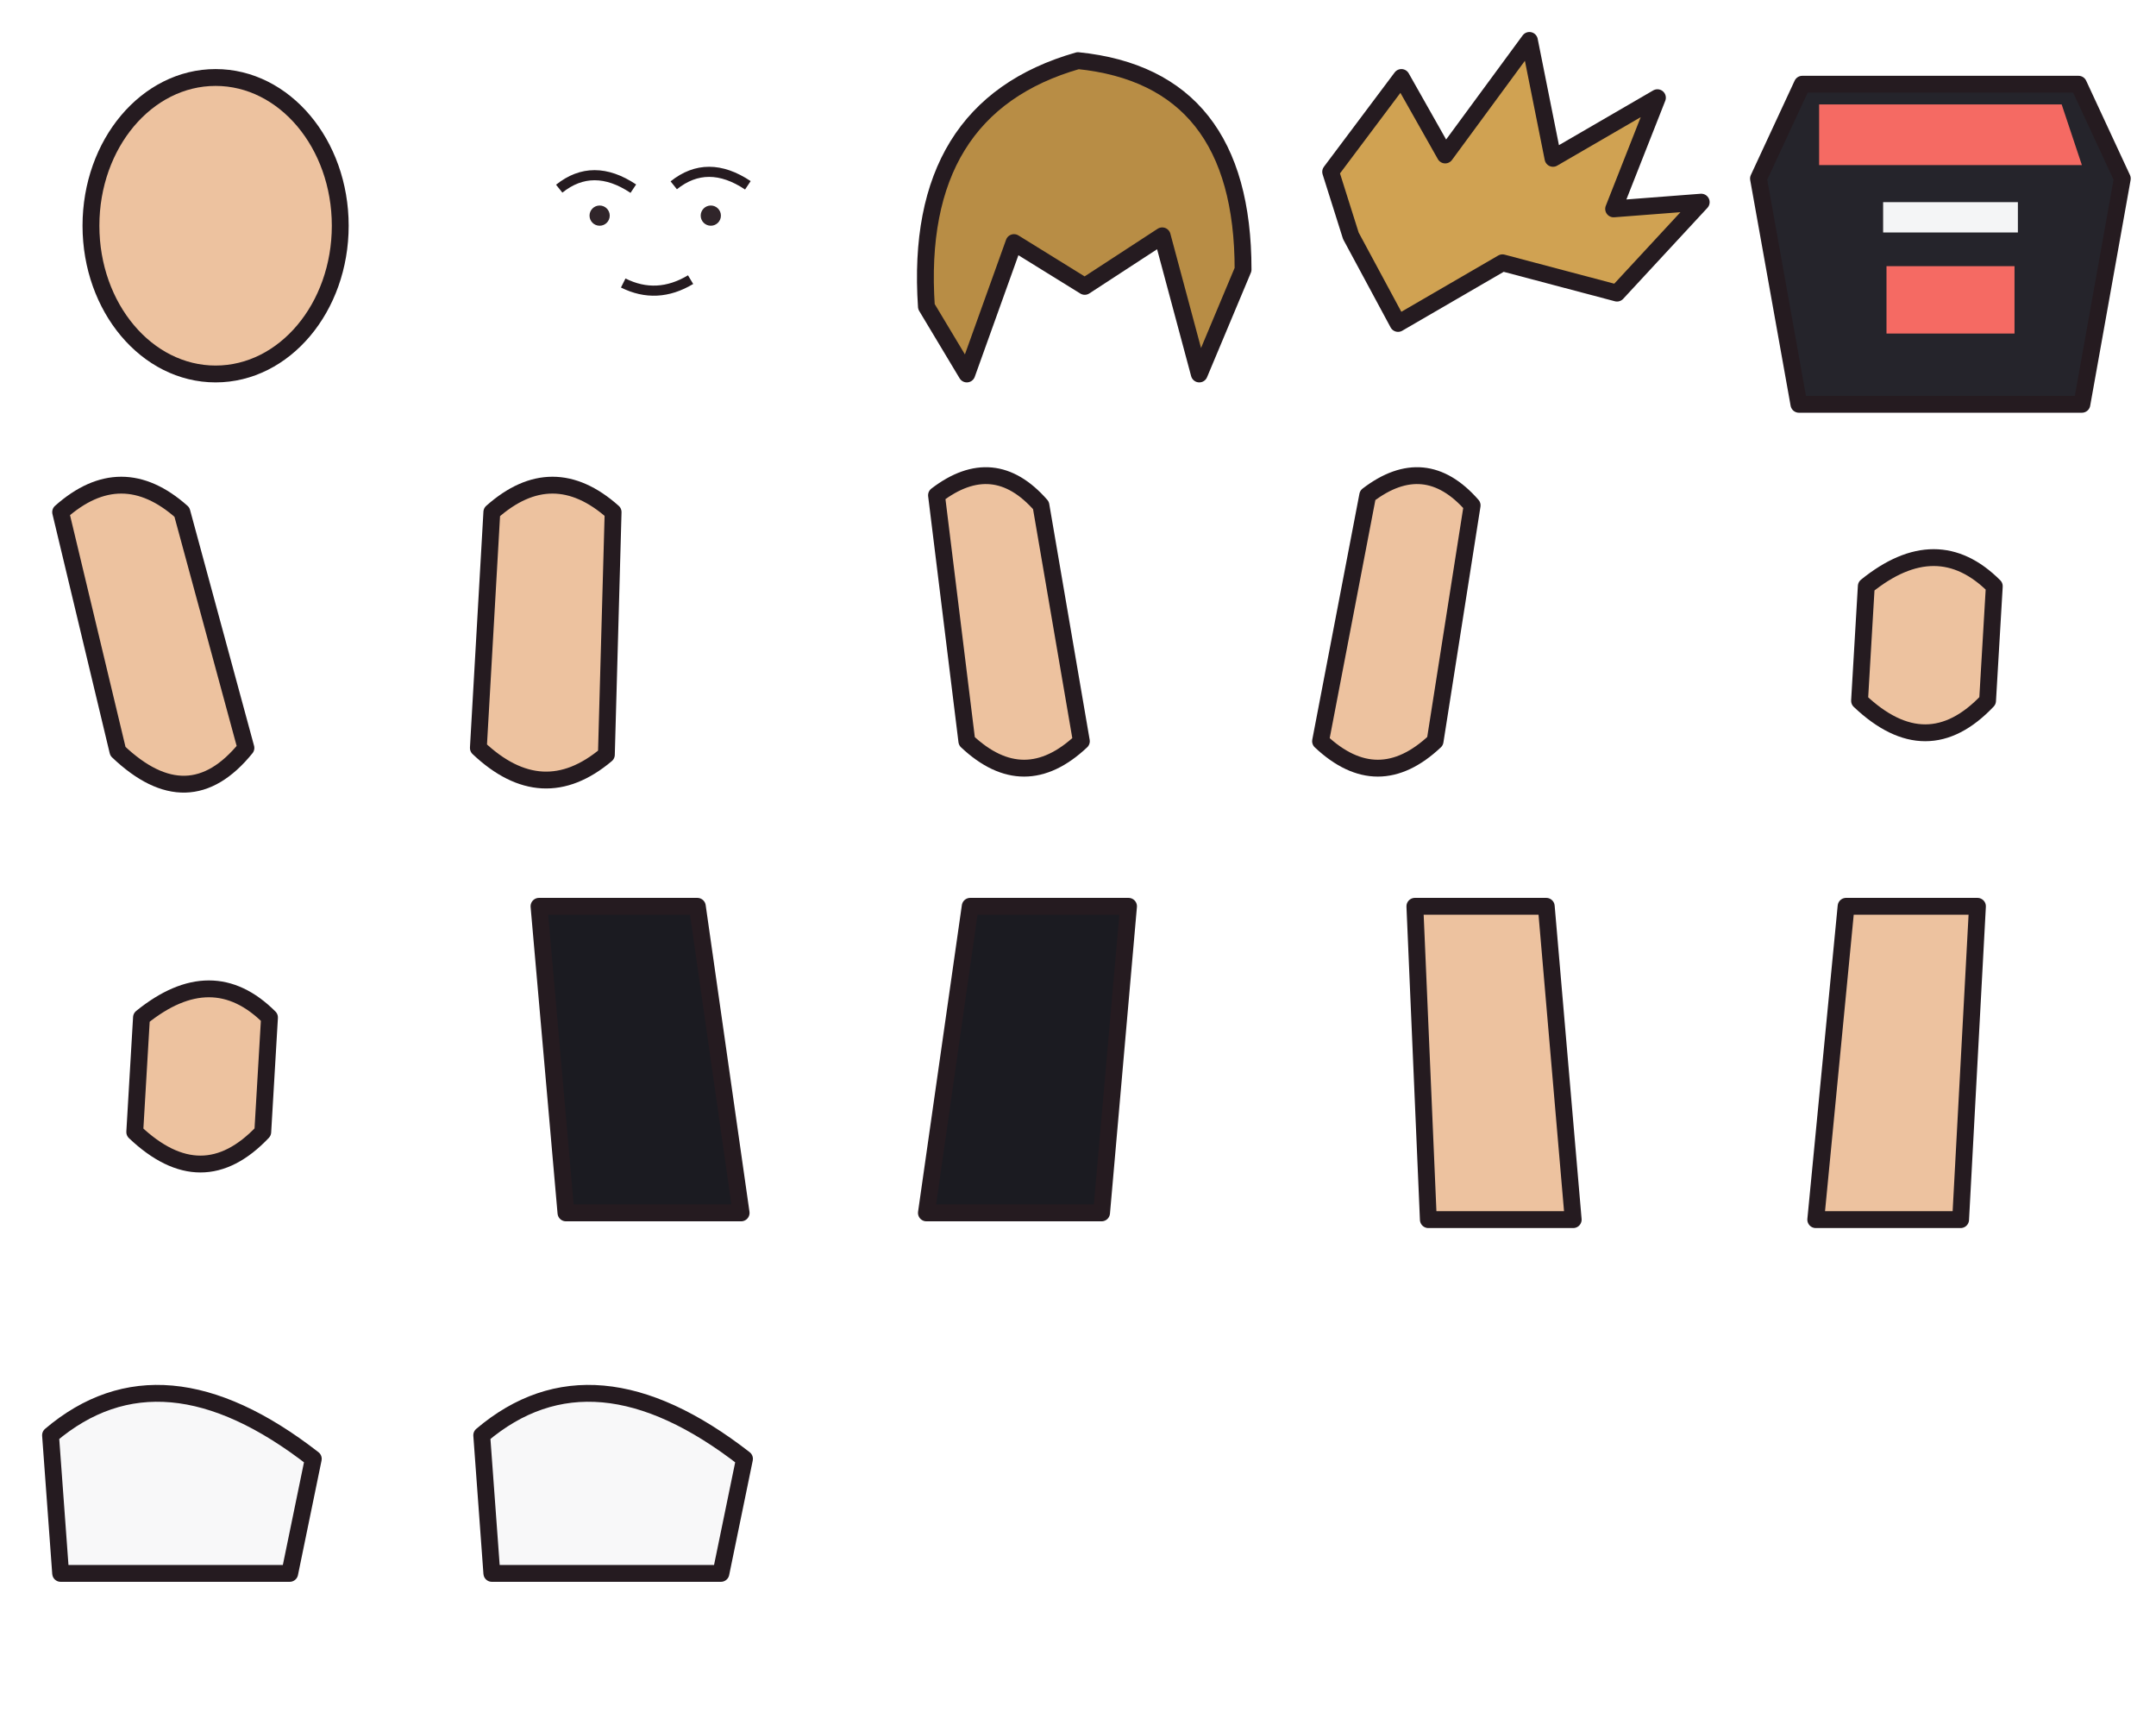
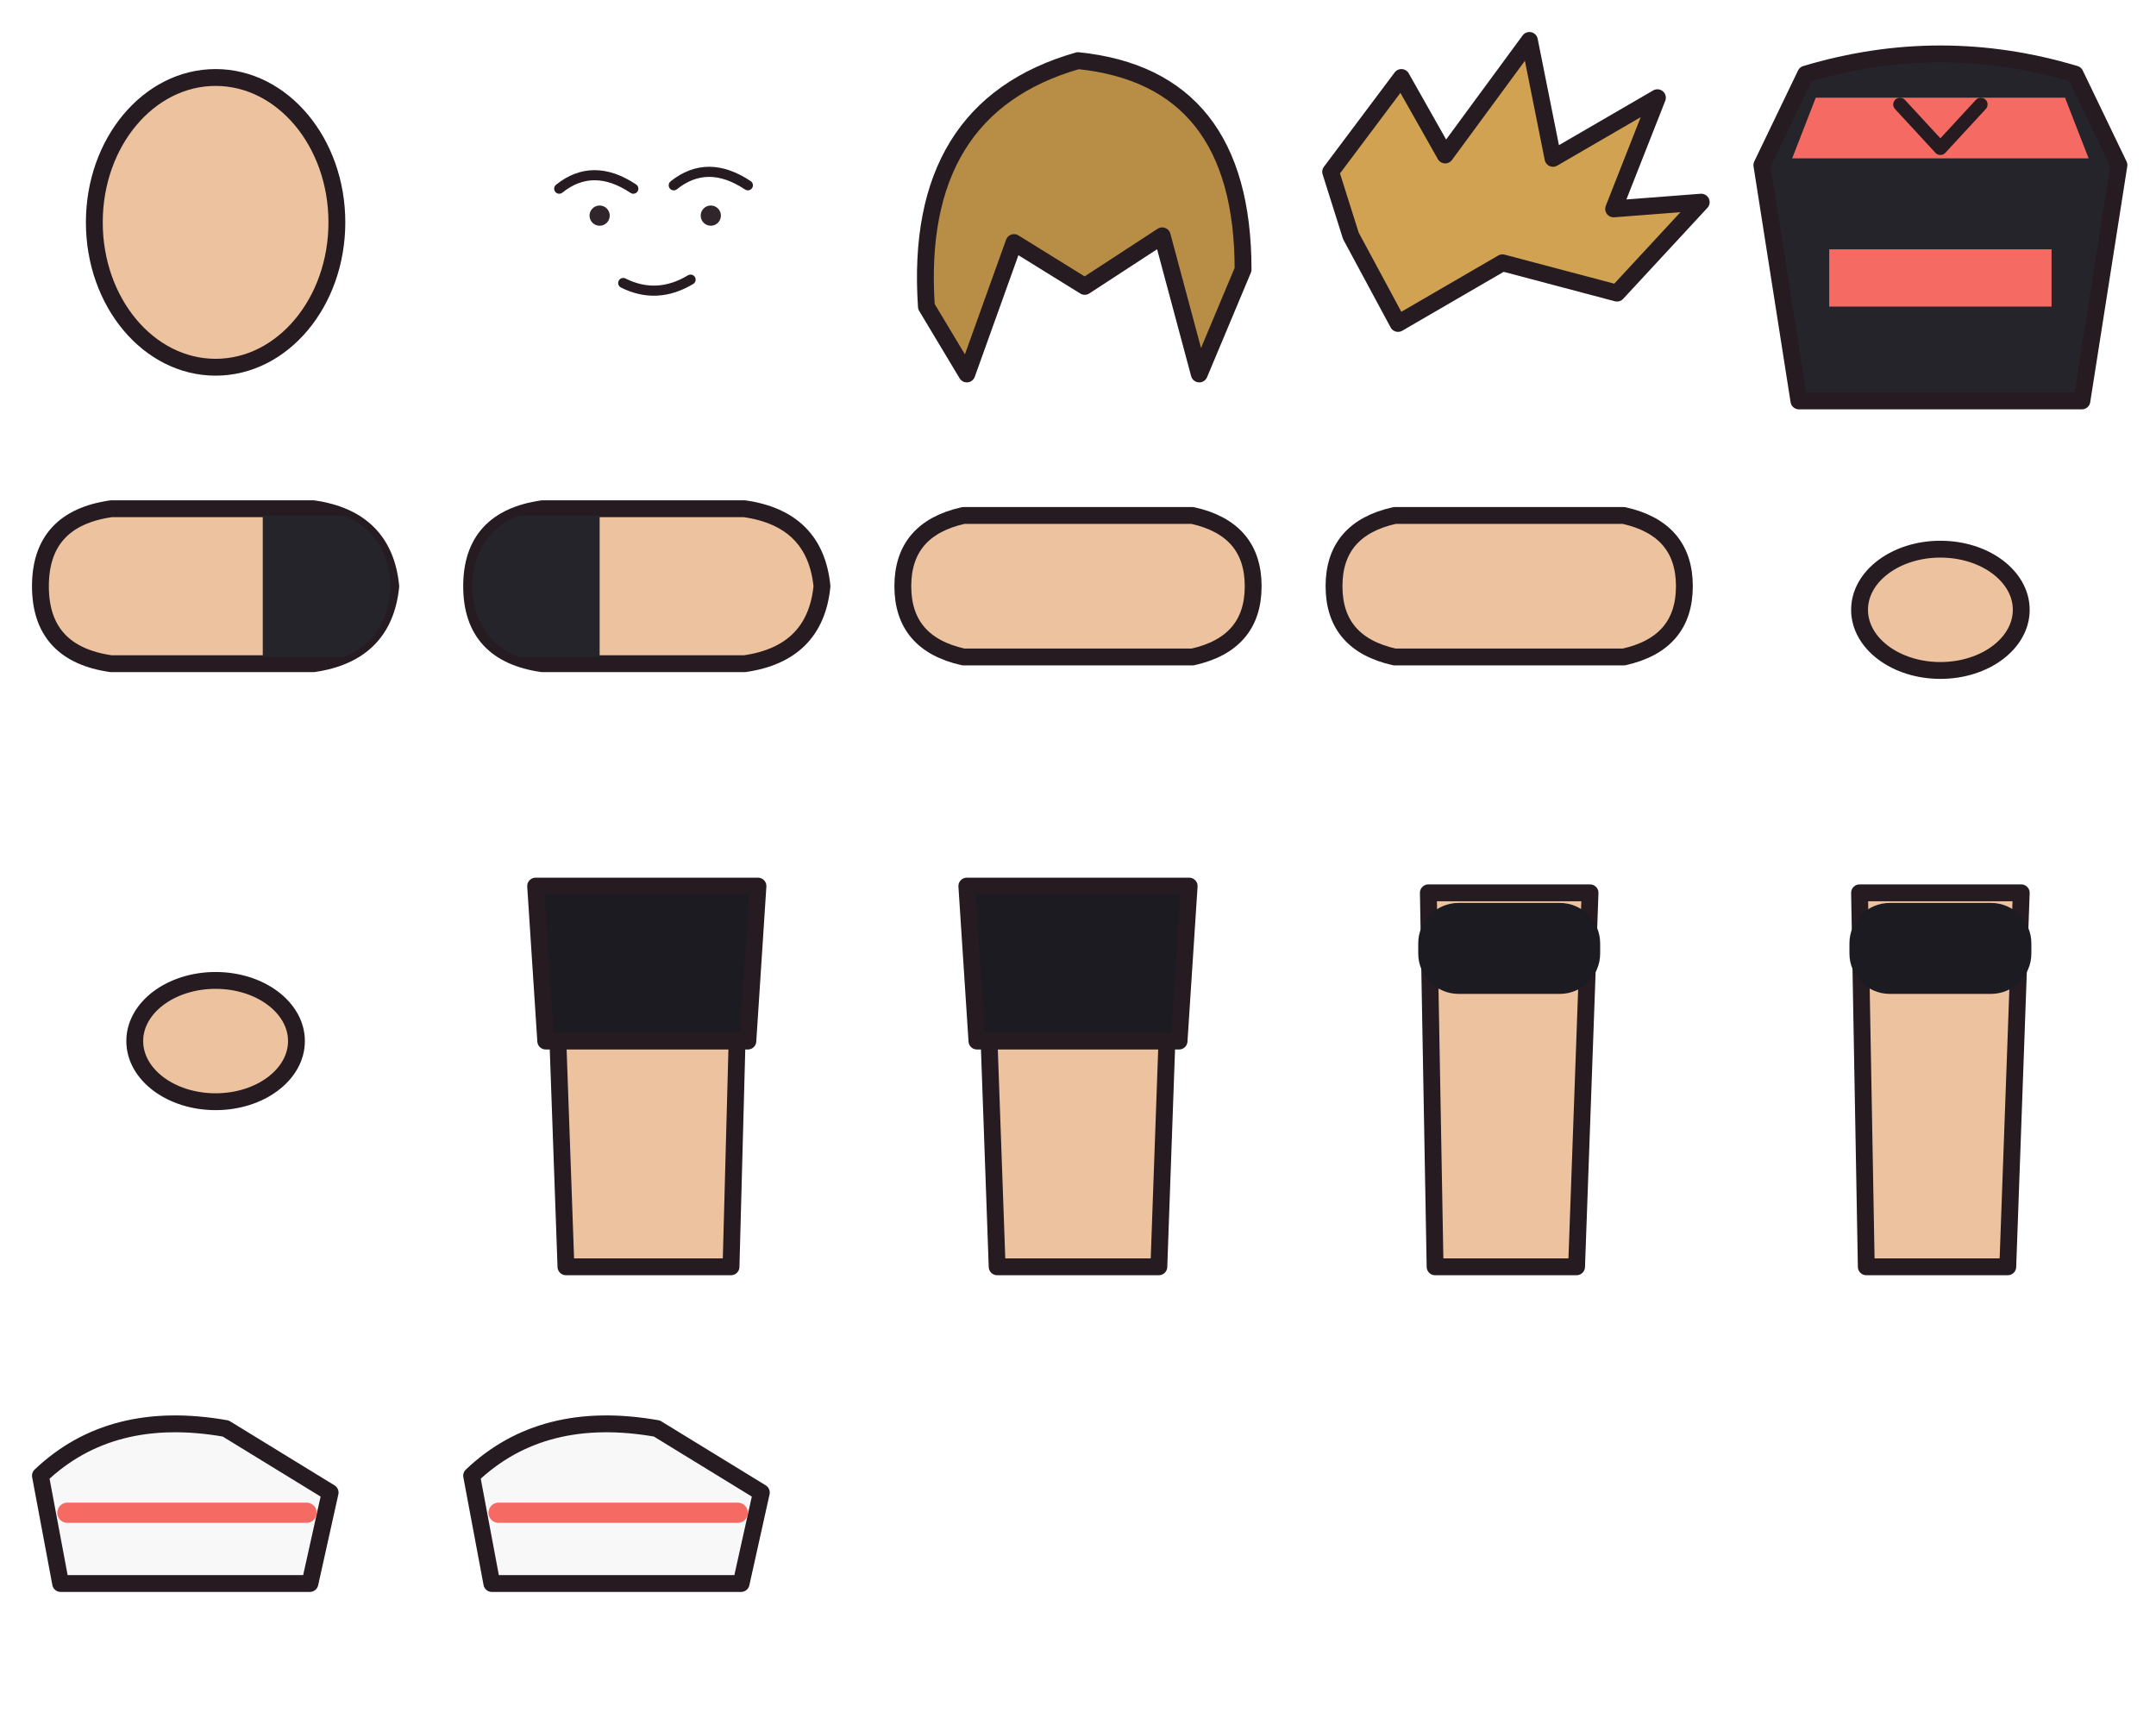
<svg xmlns="http://www.w3.org/2000/svg" width="640" height="512" viewBox="0 0 640 512">
-   <g stroke="#251b20" stroke-width="5" stroke-linejoin="round">
-     <ellipse cx="64" cy="67" rx="37" ry="44" fill="#edc29f" />
+   <g stroke="#251b20" stroke-width="5" stroke-linejoin="round" stroke-linecap="round">
+     <ellipse cx="64" cy="66" rx="36" ry="43" fill="#edc29f" />
    <g transform="translate(128)">
      <path d="M38 56q10-8 22 0M72 55q10-8 22 0" fill="none" stroke-width="3" />
      <circle cx="50" cy="64" r="3" fill="#30252a" stroke="none" />
      <circle cx="83" cy="64" r="3" fill="#30252a" stroke="none" />
      <path d="M57 84q10 5 20-1" fill="none" stroke-width="3" />
    </g>
    <path d="M275 91q-4-59 45-73 49 5 49 62l-13 31-11-41-23 15-21-13-14 39z" fill="#b88d45" />
    <path d="M395 51l21-28 13 23 25-34 7 35 31-18-13 33 26-2-25 27-34-9-31 18-14-26z" fill="#d0a252" />
-     <path d="M535 25h82l13 28-12 67h-84l-12-67z" fill="#25242b" />
-     <path d="M540 31h72l6 18h-78z" fill="#f56a63" stroke="none" />
-     <path d="M559 60h40v9h-40z" fill="#f4f5f6" stroke="none" />
-     <path d="M560 79h38v20h-38z" fill="#f56a63" stroke="none" />
-     <path d="M18 152q18-16 36 0l19 70q-17 21-38 1z" fill="#edc29f" />
-     <path d="M146 152q18-16 36 0l-2 72q-19 16-38-2z" fill="#edc29f" />
-     <path d="M278 147q17-13 31 3l12 70q-17 16-34 0z" fill="#edc29f" />
-     <path d="M406 147q17-13 31 3l-11 70q-17 16-34 0z" fill="#edc29f" />
-     <path d="M554 174q21-17 38 0l-2 34q-18 19-38 0z" fill="#edc29f" />
-     <path d="M42 302q21-17 38 0l-2 34q-18 19-38 0z" fill="#edc29f" />
-     <path d="M160 269h47l13 91h-52z" fill="#1b1b21" />
-     <path d="M288 269h47l-8 91h-52z" fill="#1b1b21" />
-     <path d="M420 269h39l8 93h-43z" fill="#edc29f" />
-     <path d="M548 269h39l-5 93h-43z" fill="#edc29f" />
-     <path d="M15 426q33-28 78 7l-7 34H18z" fill="#f8f8f9" />
-     <path d="M143 426q33-28 78 7l-7 34h-68z" fill="#f8f8f9" />
+     <path d="M536 22Q576 10 616 22L629 49 618 119H534L523 49Z" fill="#25242b" />
+     <path d="M539 29H613L620 47H532Z" fill="#f56a63" stroke="none" />
+     <path d="M564 31L576 44 588 31" fill="none" stroke="#251b20" stroke-width="4" />
+     <path d="M543 74H609V91H543Z" fill="#f56a63" stroke="none" />
+     <path d="M12 174Q12 154 33 151H93Q114 154 116 174Q114 194 93 197H33Q12 194 12 174Z" fill="#edc29f" />
+     <path d="M78 153H102Q115 158 116 174Q115 190 102 195H78Z" fill="#25242b" stroke="none" />
+     <path d="M140 174Q140 154 161 151H221Q242 154 244 174Q242 194 221 197H161Q140 194 140 174Z" fill="#edc29f" />
+     <path d="M140 174Q141 158 154 153H178V195H154Q141 190 140 174Z" fill="#25242b" stroke="none" />
+     <path d="M268 174Q268 157 286 153H354Q372 157 372 174Q372 191 354 195H286Q268 191 268 174Z" fill="#edc29f" />
+     <path d="M396 174Q396 157 414 153H482Q500 157 500 174Q500 191 482 195H414Q396 191 396 174Z" fill="#edc29f" />
+     <ellipse cx="576" cy="181" rx="24" ry="18" fill="#edc29f" />
+     <ellipse cx="64" cy="309" rx="24" ry="18" fill="#edc29f" />
+     <path d="M164 264H220L217 376H168Z" fill="#edc29f" />
+     <path d="M159 263H225L222 309H162Z" fill="#1b1b21" />
+     <path d="M292 264H348L344 376H296Z" fill="#edc29f" />
+     <path d="M287 263H353L350 309H290Z" fill="#1b1b21" />
+     <path d="M424 265H472L468 376H426Z" fill="#edc29f" />
+     <rect x="421" y="268" width="54" height="27" rx="12" fill="#1b1b21" stroke="none" />
+     <path d="M552 265H600L596 376H554Z" fill="#edc29f" />
+     <rect x="549" y="268" width="54" height="27" rx="12" fill="#1b1b21" stroke="none" />
+     <path d="M12 438Q33 418 67 424L98 443 92 470H18Z" fill="#f8f8f9" />
+     <path d="M20 449H91" fill="none" stroke="#f56a63" stroke-width="6" />
+     <path d="M140 438Q161 418 195 424L226 443 220 470H146Z" fill="#f8f8f9" />
+     <path d="M148 449H219" fill="none" stroke="#f56a63" stroke-width="6" />
  </g>
</svg>
